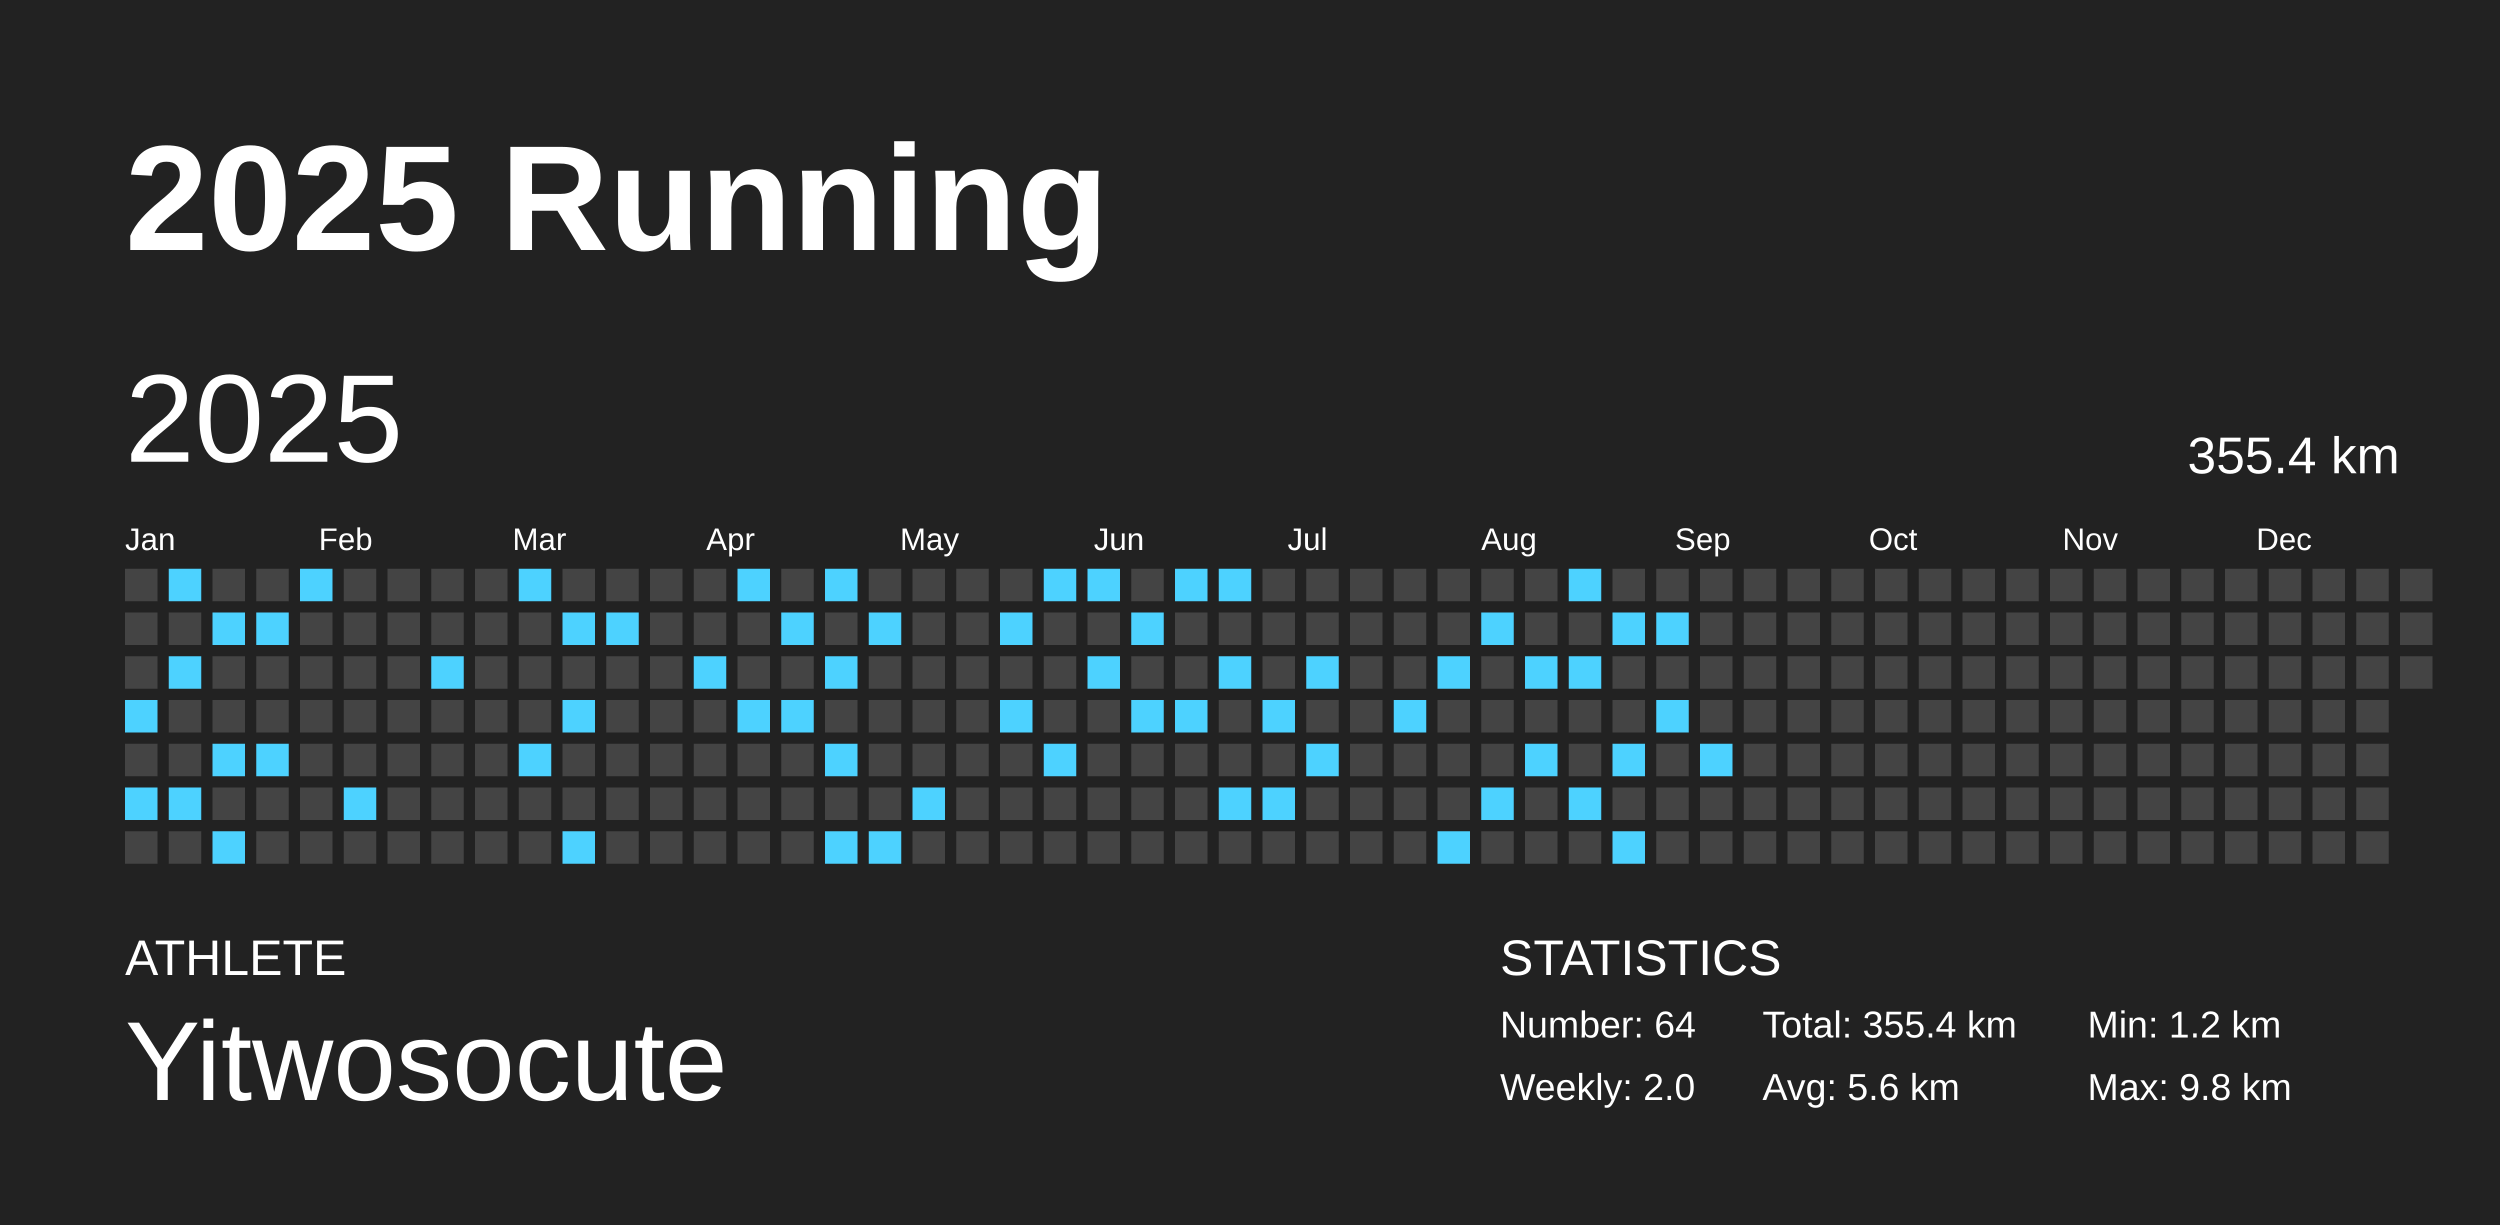
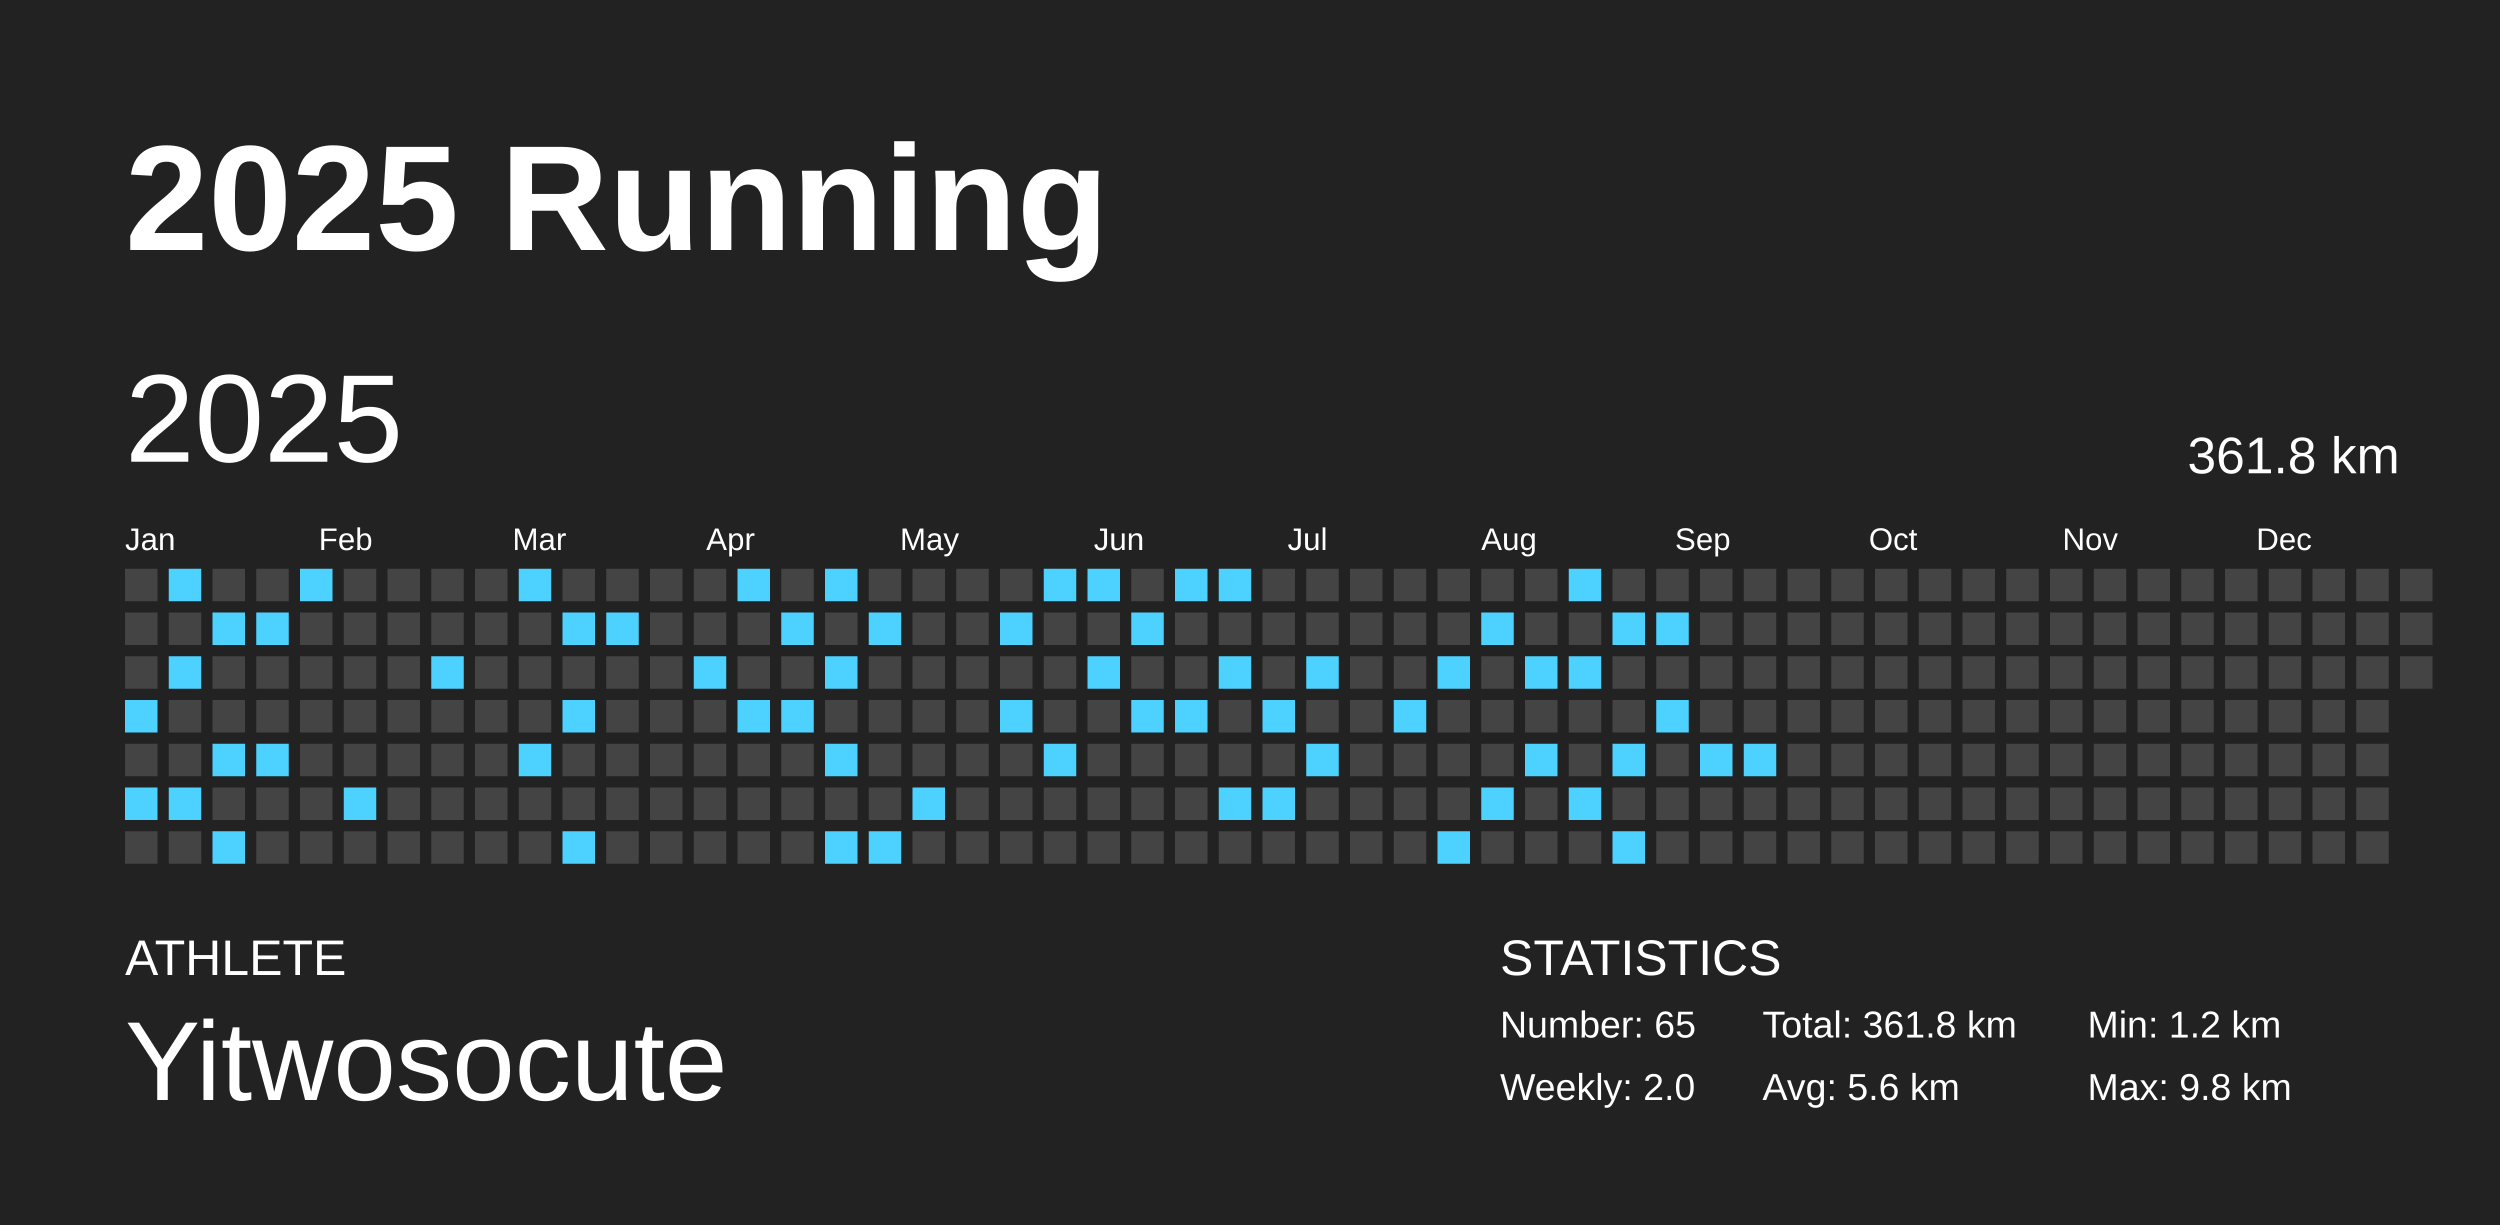
<svg xmlns="http://www.w3.org/2000/svg" baseProfile="full" height="98mm" version="1.1" viewBox="0,0,200,98" width="200mm">
  <defs />
  <rect fill="#222222" height="98" width="200" x="0" y="0" />
  <text fill="#FFFFFF" style="font-size:12px; font-family:Arial; font-weight:bold;" x="10" y="20">2025 Running</text>
  <text fill="#FFFFFF" style="font-size:4px; font-family:Arial" x="10" y="78">ATHLETE</text>
  <text fill="#FFFFFF" style="font-size:9px; font-family:Arial" x="10" y="88">Yitwosocute</text>
  <text fill="#FFFFFF" style="font-size:4px; font-family:Arial" x="120" y="78">STATISTICS</text>
-   <text fill="#FFFFFF" style="font-size:3px; font-family:Arial" x="120" y="83">Number: 64</text>
+   <text fill="#FFFFFF" style="font-size:3px; font-family:Arial" x="120" y="83">Number: 65</text>
  <text fill="#FFFFFF" style="font-size:3px; font-family:Arial" x="120" y="88">Weekly: 2.0</text>
-   <text fill="#FFFFFF" style="font-size:3px; font-family:Arial" x="141" y="83">Total: 355.4 km</text>
+   <text fill="#FFFFFF" style="font-size:3px; font-family:Arial" x="141" y="83">Total: 361.8 km</text>
  <text fill="#FFFFFF" style="font-size:3px; font-family:Arial" x="141" y="88">Avg: 5.6 km</text>
  <text fill="#FFFFFF" style="font-size:3px; font-family:Arial" x="167" y="83">Min: 1.2 km</text>
  <text fill="#FFFFFF" style="font-size:3px; font-family:Arial" x="167" y="88">Max: 9.8 km</text>
  <text dominant-baseline="hanging" fill="#FFFFFF" style="font-size:10.0px; font-family:Arial;" x="10" y="30">2025</text>
-   <text dominant-baseline="hanging" fill="#FFFFFF" style="font-size:4.125px; font-family:Arial;" x="175" y="35">355.4 km</text>
+   <text dominant-baseline="hanging" fill="#FFFFFF" style="font-size:4.125px; font-family:Arial;" x="175" y="35">361.8 km</text>
  <text fill="#FFFFFF" style="font-size:2.5px; font-family:Arial" x="10.0" y="44">Jan</text>
  <text fill="#FFFFFF" style="font-size:2.5px; font-family:Arial" x="25.5" y="44">Feb</text>
  <text fill="#FFFFFF" style="font-size:2.5px; font-family:Arial" x="41.0" y="44">Mar</text>
  <text fill="#FFFFFF" style="font-size:2.5px; font-family:Arial" x="56.5" y="44">Apr</text>
  <text fill="#FFFFFF" style="font-size:2.5px; font-family:Arial" x="72.0" y="44">May</text>
  <text fill="#FFFFFF" style="font-size:2.5px; font-family:Arial" x="87.5" y="44">Jun</text>
  <text fill="#FFFFFF" style="font-size:2.5px; font-family:Arial" x="103.0" y="44">Jul</text>
  <text fill="#FFFFFF" style="font-size:2.5px; font-family:Arial" x="118.5" y="44">Aug</text>
  <text fill="#FFFFFF" style="font-size:2.5px; font-family:Arial" x="134.0" y="44">Sep</text>
  <text fill="#FFFFFF" style="font-size:2.5px; font-family:Arial" x="149.5" y="44">Oct</text>
  <text fill="#FFFFFF" style="font-size:2.5px; font-family:Arial" x="165.0" y="44">Nov</text>
  <text fill="#FFFFFF" style="font-size:2.5px; font-family:Arial" x="180.5" y="44">Dec</text>
  <rect fill="#444444" height="2.6" width="2.6" x="10.0" y="45.5" />
  <rect fill="#444444" height="2.6" width="2.6" x="10.0" y="49.0" />
  <rect fill="#444444" height="2.6" width="2.6" x="10.0" y="52.5" />
  <rect fill="#4dd2ff" height="2.6" width="2.6" x="10.0" y="56.0" />
  <rect fill="#444444" height="2.6" width="2.6" x="10.0" y="59.5" />
  <rect fill="#4dd2ff" height="2.6" width="2.6" x="10.0" y="63.0" />
  <rect fill="#444444" height="2.6" width="2.6" x="10.0" y="66.5" />
  <rect fill="#4dd2ff" height="2.6" width="2.6" x="13.5" y="45.5" />
  <rect fill="#444444" height="2.6" width="2.6" x="13.5" y="49.0" />
  <rect fill="#4dd2ff" height="2.6" width="2.6" x="13.5" y="52.5" />
  <rect fill="#444444" height="2.6" width="2.6" x="13.5" y="56.0" />
  <rect fill="#444444" height="2.6" width="2.6" x="13.5" y="59.5" />
  <rect fill="#4dd2ff" height="2.6" width="2.6" x="13.5" y="63.0" />
  <rect fill="#444444" height="2.6" width="2.6" x="13.5" y="66.5" />
  <rect fill="#444444" height="2.6" width="2.6" x="17.0" y="45.5" />
  <rect fill="#4dd2ff" height="2.6" width="2.6" x="17.0" y="49.0" />
  <rect fill="#444444" height="2.6" width="2.6" x="17.0" y="52.5" />
  <rect fill="#444444" height="2.6" width="2.6" x="17.0" y="56.0" />
  <rect fill="#4dd2ff" height="2.6" width="2.6" x="17.0" y="59.5" />
  <rect fill="#444444" height="2.6" width="2.6" x="17.0" y="63.0" />
  <rect fill="#4dd2ff" height="2.6" width="2.6" x="17.0" y="66.5" />
  <rect fill="#444444" height="2.6" width="2.6" x="20.5" y="45.5" />
  <rect fill="#4dd2ff" height="2.6" width="2.6" x="20.5" y="49.0" />
  <rect fill="#444444" height="2.6" width="2.6" x="20.5" y="52.5" />
  <rect fill="#444444" height="2.6" width="2.6" x="20.5" y="56.0" />
  <rect fill="#4dd2ff" height="2.6" width="2.6" x="20.5" y="59.5" />
  <rect fill="#444444" height="2.6" width="2.6" x="20.5" y="63.0" />
  <rect fill="#444444" height="2.6" width="2.6" x="20.5" y="66.5" />
  <rect fill="#4dd2ff" height="2.6" width="2.6" x="24.0" y="45.5" />
  <rect fill="#444444" height="2.6" width="2.6" x="24.0" y="49.0" />
  <rect fill="#444444" height="2.6" width="2.6" x="24.0" y="52.5" />
  <rect fill="#444444" height="2.6" width="2.6" x="24.0" y="56.0" />
  <rect fill="#444444" height="2.6" width="2.6" x="24.0" y="59.5" />
  <rect fill="#444444" height="2.6" width="2.6" x="24.0" y="63.0" />
  <rect fill="#444444" height="2.6" width="2.6" x="24.0" y="66.5" />
  <rect fill="#444444" height="2.6" width="2.6" x="27.5" y="45.5" />
  <rect fill="#444444" height="2.6" width="2.6" x="27.5" y="49.0" />
  <rect fill="#444444" height="2.6" width="2.6" x="27.5" y="52.5" />
  <rect fill="#444444" height="2.6" width="2.6" x="27.5" y="56.0" />
  <rect fill="#444444" height="2.6" width="2.6" x="27.5" y="59.5" />
  <rect fill="#4dd2ff" height="2.6" width="2.6" x="27.5" y="63.0" />
  <rect fill="#444444" height="2.6" width="2.6" x="27.5" y="66.5" />
  <rect fill="#444444" height="2.6" width="2.6" x="31.0" y="45.5" />
  <rect fill="#444444" height="2.6" width="2.6" x="31.0" y="49.0" />
  <rect fill="#444444" height="2.6" width="2.6" x="31.0" y="52.5" />
  <rect fill="#444444" height="2.6" width="2.6" x="31.0" y="56.0" />
  <rect fill="#444444" height="2.6" width="2.6" x="31.0" y="59.5" />
  <rect fill="#444444" height="2.6" width="2.6" x="31.0" y="63.0" />
  <rect fill="#444444" height="2.6" width="2.6" x="31.0" y="66.5" />
  <rect fill="#444444" height="2.6" width="2.6" x="34.5" y="45.5" />
  <rect fill="#444444" height="2.6" width="2.6" x="34.5" y="49.0" />
  <rect fill="#4dd2ff" height="2.6" width="2.6" x="34.5" y="52.5" />
  <rect fill="#444444" height="2.6" width="2.6" x="34.5" y="56.0" />
  <rect fill="#444444" height="2.6" width="2.6" x="34.5" y="59.5" />
  <rect fill="#444444" height="2.6" width="2.6" x="34.5" y="63.0" />
  <rect fill="#444444" height="2.6" width="2.6" x="34.5" y="66.5" />
  <rect fill="#444444" height="2.6" width="2.6" x="38.0" y="45.5" />
  <rect fill="#444444" height="2.6" width="2.6" x="38.0" y="49.0" />
  <rect fill="#444444" height="2.6" width="2.6" x="38.0" y="52.5" />
  <rect fill="#444444" height="2.6" width="2.6" x="38.0" y="56.0" />
  <rect fill="#444444" height="2.6" width="2.6" x="38.0" y="59.5" />
  <rect fill="#444444" height="2.6" width="2.6" x="38.0" y="63.0" />
  <rect fill="#444444" height="2.6" width="2.6" x="38.0" y="66.5" />
  <rect fill="#4dd2ff" height="2.6" width="2.6" x="41.5" y="45.5" />
  <rect fill="#444444" height="2.6" width="2.6" x="41.5" y="49.0" />
  <rect fill="#444444" height="2.6" width="2.6" x="41.5" y="52.5" />
  <rect fill="#444444" height="2.6" width="2.6" x="41.5" y="56.0" />
  <rect fill="#4dd2ff" height="2.6" width="2.6" x="41.5" y="59.5" />
  <rect fill="#444444" height="2.6" width="2.6" x="41.5" y="63.0" />
  <rect fill="#444444" height="2.6" width="2.6" x="41.5" y="66.5" />
  <rect fill="#444444" height="2.6" width="2.6" x="45.0" y="45.5" />
  <rect fill="#4dd2ff" height="2.6" width="2.6" x="45.0" y="49.0" />
  <rect fill="#444444" height="2.6" width="2.6" x="45.0" y="52.5" />
  <rect fill="#4dd2ff" height="2.6" width="2.6" x="45.0" y="56.0" />
  <rect fill="#444444" height="2.6" width="2.6" x="45.0" y="59.5" />
  <rect fill="#444444" height="2.6" width="2.6" x="45.0" y="63.0" />
  <rect fill="#4dd2ff" height="2.6" width="2.6" x="45.0" y="66.5" />
  <rect fill="#444444" height="2.6" width="2.6" x="48.5" y="45.5" />
  <rect fill="#4dd2ff" height="2.6" width="2.6" x="48.5" y="49.0" />
  <rect fill="#444444" height="2.6" width="2.6" x="48.5" y="52.5" />
  <rect fill="#444444" height="2.6" width="2.6" x="48.5" y="56.0" />
  <rect fill="#444444" height="2.6" width="2.6" x="48.5" y="59.5" />
  <rect fill="#444444" height="2.6" width="2.6" x="48.5" y="63.0" />
  <rect fill="#444444" height="2.6" width="2.6" x="48.5" y="66.5" />
  <rect fill="#444444" height="2.6" width="2.6" x="52.0" y="45.5" />
  <rect fill="#444444" height="2.6" width="2.6" x="52.0" y="49.0" />
  <rect fill="#444444" height="2.6" width="2.6" x="52.0" y="52.5" />
  <rect fill="#444444" height="2.6" width="2.6" x="52.0" y="56.0" />
  <rect fill="#444444" height="2.6" width="2.6" x="52.0" y="59.5" />
  <rect fill="#444444" height="2.6" width="2.6" x="52.0" y="63.0" />
  <rect fill="#444444" height="2.6" width="2.6" x="52.0" y="66.5" />
  <rect fill="#444444" height="2.6" width="2.6" x="55.5" y="45.5" />
  <rect fill="#444444" height="2.6" width="2.6" x="55.5" y="49.0" />
  <rect fill="#4dd2ff" height="2.6" width="2.6" x="55.5" y="52.5" />
  <rect fill="#444444" height="2.6" width="2.6" x="55.5" y="56.0" />
  <rect fill="#444444" height="2.6" width="2.6" x="55.5" y="59.5" />
  <rect fill="#444444" height="2.6" width="2.6" x="55.5" y="63.0" />
  <rect fill="#444444" height="2.6" width="2.6" x="55.5" y="66.5" />
  <rect fill="#4dd2ff" height="2.6" width="2.6" x="59.0" y="45.5" />
  <rect fill="#444444" height="2.6" width="2.6" x="59.0" y="49.0" />
  <rect fill="#444444" height="2.6" width="2.6" x="59.0" y="52.5" />
  <rect fill="#4dd2ff" height="2.6" width="2.6" x="59.0" y="56.0" />
  <rect fill="#444444" height="2.6" width="2.6" x="59.0" y="59.5" />
  <rect fill="#444444" height="2.6" width="2.6" x="59.0" y="63.0" />
  <rect fill="#444444" height="2.6" width="2.6" x="59.0" y="66.5" />
  <rect fill="#444444" height="2.6" width="2.6" x="62.5" y="45.5" />
  <rect fill="#4dd2ff" height="2.6" width="2.6" x="62.5" y="49.0" />
  <rect fill="#444444" height="2.6" width="2.6" x="62.5" y="52.5" />
  <rect fill="#4dd2ff" height="2.6" width="2.6" x="62.5" y="56.0" />
  <rect fill="#444444" height="2.6" width="2.6" x="62.5" y="59.5" />
  <rect fill="#444444" height="2.6" width="2.6" x="62.5" y="63.0" />
  <rect fill="#444444" height="2.6" width="2.6" x="62.5" y="66.5" />
  <rect fill="#4dd2ff" height="2.6" width="2.6" x="66.0" y="45.5" />
  <rect fill="#444444" height="2.6" width="2.6" x="66.0" y="49.0" />
  <rect fill="#4dd2ff" height="2.6" width="2.6" x="66.0" y="52.5" />
  <rect fill="#444444" height="2.6" width="2.6" x="66.0" y="56.0" />
  <rect fill="#4dd2ff" height="2.6" width="2.6" x="66.0" y="59.5" />
  <rect fill="#444444" height="2.6" width="2.6" x="66.0" y="63.0" />
  <rect fill="#4dd2ff" height="2.6" width="2.6" x="66.0" y="66.5" />
  <rect fill="#444444" height="2.6" width="2.6" x="69.5" y="45.5" />
  <rect fill="#4dd2ff" height="2.6" width="2.6" x="69.5" y="49.0" />
  <rect fill="#444444" height="2.6" width="2.6" x="69.5" y="52.5" />
  <rect fill="#444444" height="2.6" width="2.6" x="69.5" y="56.0" />
  <rect fill="#444444" height="2.6" width="2.6" x="69.5" y="59.5" />
  <rect fill="#444444" height="2.6" width="2.6" x="69.5" y="63.0" />
  <rect fill="#4dd2ff" height="2.6" width="2.6" x="69.5" y="66.5" />
  <rect fill="#444444" height="2.6" width="2.6" x="73.0" y="45.5" />
  <rect fill="#444444" height="2.6" width="2.6" x="73.0" y="49.0" />
  <rect fill="#444444" height="2.6" width="2.6" x="73.0" y="52.5" />
  <rect fill="#444444" height="2.6" width="2.6" x="73.0" y="56.0" />
  <rect fill="#444444" height="2.6" width="2.6" x="73.0" y="59.5" />
  <rect fill="#4dd2ff" height="2.6" width="2.6" x="73.0" y="63.0" />
  <rect fill="#444444" height="2.6" width="2.6" x="73.0" y="66.5" />
  <rect fill="#444444" height="2.6" width="2.6" x="76.5" y="45.5" />
  <rect fill="#444444" height="2.6" width="2.6" x="76.5" y="49.0" />
  <rect fill="#444444" height="2.6" width="2.6" x="76.5" y="52.5" />
  <rect fill="#444444" height="2.6" width="2.6" x="76.5" y="56.0" />
  <rect fill="#444444" height="2.6" width="2.6" x="76.5" y="59.5" />
  <rect fill="#444444" height="2.6" width="2.6" x="76.5" y="63.0" />
  <rect fill="#444444" height="2.6" width="2.6" x="76.5" y="66.5" />
  <rect fill="#444444" height="2.6" width="2.6" x="80.0" y="45.5" />
  <rect fill="#4dd2ff" height="2.6" width="2.6" x="80.0" y="49.0" />
  <rect fill="#444444" height="2.6" width="2.6" x="80.0" y="52.5" />
  <rect fill="#4dd2ff" height="2.6" width="2.6" x="80.0" y="56.0" />
  <rect fill="#444444" height="2.6" width="2.6" x="80.0" y="59.5" />
  <rect fill="#444444" height="2.6" width="2.6" x="80.0" y="63.0" />
  <rect fill="#444444" height="2.6" width="2.6" x="80.0" y="66.5" />
  <rect fill="#4dd2ff" height="2.6" width="2.6" x="83.5" y="45.5" />
  <rect fill="#444444" height="2.6" width="2.6" x="83.5" y="49.0" />
  <rect fill="#444444" height="2.6" width="2.6" x="83.5" y="52.5" />
  <rect fill="#444444" height="2.6" width="2.6" x="83.5" y="56.0" />
  <rect fill="#4dd2ff" height="2.6" width="2.6" x="83.5" y="59.5" />
  <rect fill="#444444" height="2.6" width="2.6" x="83.5" y="63.0" />
  <rect fill="#444444" height="2.6" width="2.6" x="83.5" y="66.5" />
  <rect fill="#4dd2ff" height="2.6" width="2.6" x="87.0" y="45.5" />
  <rect fill="#444444" height="2.6" width="2.6" x="87.0" y="49.0" />
  <rect fill="#4dd2ff" height="2.6" width="2.6" x="87.0" y="52.5" />
  <rect fill="#444444" height="2.6" width="2.6" x="87.0" y="56.0" />
  <rect fill="#444444" height="2.6" width="2.6" x="87.0" y="59.5" />
  <rect fill="#444444" height="2.6" width="2.6" x="87.0" y="63.0" />
  <rect fill="#444444" height="2.6" width="2.6" x="87.0" y="66.5" />
  <rect fill="#444444" height="2.6" width="2.6" x="90.5" y="45.5" />
  <rect fill="#4dd2ff" height="2.6" width="2.6" x="90.5" y="49.0" />
  <rect fill="#444444" height="2.6" width="2.6" x="90.5" y="52.5" />
  <rect fill="#4dd2ff" height="2.6" width="2.6" x="90.5" y="56.0" />
  <rect fill="#444444" height="2.6" width="2.6" x="90.5" y="59.5" />
  <rect fill="#444444" height="2.6" width="2.6" x="90.5" y="63.0" />
  <rect fill="#444444" height="2.6" width="2.6" x="90.5" y="66.5" />
  <rect fill="#4dd2ff" height="2.6" width="2.6" x="94.0" y="45.5" />
  <rect fill="#444444" height="2.6" width="2.6" x="94.0" y="49.0" />
  <rect fill="#444444" height="2.6" width="2.6" x="94.0" y="52.5" />
  <rect fill="#4dd2ff" height="2.6" width="2.6" x="94.0" y="56.0" />
  <rect fill="#444444" height="2.6" width="2.6" x="94.0" y="59.5" />
  <rect fill="#444444" height="2.6" width="2.6" x="94.0" y="63.0" />
  <rect fill="#444444" height="2.6" width="2.6" x="94.0" y="66.5" />
  <rect fill="#4dd2ff" height="2.6" width="2.6" x="97.5" y="45.5" />
  <rect fill="#444444" height="2.6" width="2.6" x="97.5" y="49.0" />
  <rect fill="#4dd2ff" height="2.6" width="2.6" x="97.5" y="52.5" />
  <rect fill="#444444" height="2.6" width="2.6" x="97.5" y="56.0" />
  <rect fill="#444444" height="2.6" width="2.6" x="97.5" y="59.5" />
  <rect fill="#4dd2ff" height="2.6" width="2.6" x="97.5" y="63.0" />
  <rect fill="#444444" height="2.6" width="2.6" x="97.5" y="66.5" />
  <rect fill="#444444" height="2.6" width="2.6" x="101.0" y="45.5" />
  <rect fill="#444444" height="2.6" width="2.6" x="101.0" y="49.0" />
  <rect fill="#444444" height="2.6" width="2.6" x="101.0" y="52.5" />
  <rect fill="#4dd2ff" height="2.6" width="2.6" x="101.0" y="56.0" />
  <rect fill="#444444" height="2.6" width="2.6" x="101.0" y="59.5" />
  <rect fill="#4dd2ff" height="2.6" width="2.6" x="101.0" y="63.0" />
  <rect fill="#444444" height="2.6" width="2.6" x="101.0" y="66.5" />
  <rect fill="#444444" height="2.6" width="2.6" x="104.5" y="45.5" />
  <rect fill="#444444" height="2.6" width="2.6" x="104.5" y="49.0" />
  <rect fill="#4dd2ff" height="2.6" width="2.6" x="104.5" y="52.5" />
  <rect fill="#444444" height="2.6" width="2.6" x="104.5" y="56.0" />
  <rect fill="#4dd2ff" height="2.6" width="2.6" x="104.5" y="59.5" />
  <rect fill="#444444" height="2.6" width="2.6" x="104.5" y="63.0" />
  <rect fill="#444444" height="2.6" width="2.6" x="104.5" y="66.5" />
  <rect fill="#444444" height="2.6" width="2.6" x="108.0" y="45.5" />
  <rect fill="#444444" height="2.6" width="2.6" x="108.0" y="49.0" />
  <rect fill="#444444" height="2.6" width="2.6" x="108.0" y="52.5" />
  <rect fill="#444444" height="2.6" width="2.6" x="108.0" y="56.0" />
  <rect fill="#444444" height="2.6" width="2.6" x="108.0" y="59.5" />
  <rect fill="#444444" height="2.6" width="2.6" x="108.0" y="63.0" />
  <rect fill="#444444" height="2.6" width="2.6" x="108.0" y="66.5" />
  <rect fill="#444444" height="2.6" width="2.6" x="111.5" y="45.5" />
  <rect fill="#444444" height="2.6" width="2.6" x="111.5" y="49.0" />
  <rect fill="#444444" height="2.6" width="2.6" x="111.5" y="52.5" />
  <rect fill="#4dd2ff" height="2.6" width="2.6" x="111.5" y="56.0" />
  <rect fill="#444444" height="2.6" width="2.6" x="111.5" y="59.5" />
  <rect fill="#444444" height="2.6" width="2.6" x="111.5" y="63.0" />
  <rect fill="#444444" height="2.6" width="2.6" x="111.5" y="66.5" />
  <rect fill="#444444" height="2.6" width="2.6" x="115.0" y="45.5" />
  <rect fill="#444444" height="2.6" width="2.6" x="115.0" y="49.0" />
  <rect fill="#4dd2ff" height="2.6" width="2.6" x="115.0" y="52.5" />
  <rect fill="#444444" height="2.6" width="2.6" x="115.0" y="56.0" />
  <rect fill="#444444" height="2.6" width="2.6" x="115.0" y="59.5" />
  <rect fill="#444444" height="2.6" width="2.6" x="115.0" y="63.0" />
  <rect fill="#4dd2ff" height="2.6" width="2.6" x="115.0" y="66.5" />
  <rect fill="#444444" height="2.6" width="2.6" x="118.5" y="45.5" />
  <rect fill="#4dd2ff" height="2.6" width="2.6" x="118.5" y="49.0" />
  <rect fill="#444444" height="2.6" width="2.6" x="118.5" y="52.5" />
  <rect fill="#444444" height="2.6" width="2.6" x="118.5" y="56.0" />
  <rect fill="#444444" height="2.6" width="2.6" x="118.5" y="59.5" />
  <rect fill="#4dd2ff" height="2.6" width="2.6" x="118.5" y="63.0" />
  <rect fill="#444444" height="2.6" width="2.6" x="118.5" y="66.5" />
  <rect fill="#444444" height="2.6" width="2.6" x="122.0" y="45.5" />
  <rect fill="#444444" height="2.6" width="2.6" x="122.0" y="49.0" />
  <rect fill="#4dd2ff" height="2.6" width="2.6" x="122.0" y="52.5" />
  <rect fill="#444444" height="2.6" width="2.6" x="122.0" y="56.0" />
  <rect fill="#4dd2ff" height="2.6" width="2.6" x="122.0" y="59.5" />
  <rect fill="#444444" height="2.6" width="2.6" x="122.0" y="63.0" />
  <rect fill="#444444" height="2.6" width="2.6" x="122.0" y="66.5" />
  <rect fill="#4dd2ff" height="2.6" width="2.6" x="125.5" y="45.5" />
  <rect fill="#444444" height="2.6" width="2.6" x="125.5" y="49.0" />
  <rect fill="#4dd2ff" height="2.6" width="2.6" x="125.5" y="52.5" />
  <rect fill="#444444" height="2.6" width="2.6" x="125.5" y="56.0" />
  <rect fill="#444444" height="2.6" width="2.6" x="125.5" y="59.5" />
  <rect fill="#4dd2ff" height="2.6" width="2.6" x="125.5" y="63.0" />
  <rect fill="#444444" height="2.6" width="2.6" x="125.5" y="66.5" />
  <rect fill="#444444" height="2.6" width="2.6" x="129.0" y="45.5" />
  <rect fill="#4dd2ff" height="2.6" width="2.6" x="129.0" y="49.0" />
  <rect fill="#444444" height="2.6" width="2.6" x="129.0" y="52.5" />
  <rect fill="#444444" height="2.6" width="2.6" x="129.0" y="56.0" />
  <rect fill="#4dd2ff" height="2.6" width="2.6" x="129.0" y="59.5" />
  <rect fill="#444444" height="2.6" width="2.6" x="129.0" y="63.0" />
  <rect fill="#4dd2ff" height="2.6" width="2.6" x="129.0" y="66.5" />
  <rect fill="#444444" height="2.6" width="2.6" x="132.5" y="45.5" />
  <rect fill="#4dd2ff" height="2.6" width="2.6" x="132.5" y="49.0" />
  <rect fill="#444444" height="2.6" width="2.6" x="132.5" y="52.5" />
  <rect fill="#4dd2ff" height="2.6" width="2.6" x="132.5" y="56.0" />
  <rect fill="#444444" height="2.6" width="2.6" x="132.5" y="59.5" />
  <rect fill="#444444" height="2.6" width="2.6" x="132.5" y="63.0" />
  <rect fill="#444444" height="2.6" width="2.6" x="132.5" y="66.5" />
  <rect fill="#444444" height="2.6" width="2.6" x="136.0" y="45.5" />
  <rect fill="#444444" height="2.6" width="2.6" x="136.0" y="49.0" />
  <rect fill="#444444" height="2.6" width="2.6" x="136.0" y="52.5" />
  <rect fill="#444444" height="2.6" width="2.6" x="136.0" y="56.0" />
  <rect fill="#4dd2ff" height="2.6" width="2.6" x="136.0" y="59.5" />
  <rect fill="#444444" height="2.6" width="2.6" x="136.0" y="63.0" />
  <rect fill="#444444" height="2.6" width="2.6" x="136.0" y="66.5" />
  <rect fill="#444444" height="2.6" width="2.6" x="139.5" y="45.5" />
  <rect fill="#444444" height="2.6" width="2.6" x="139.5" y="49.0" />
  <rect fill="#444444" height="2.6" width="2.6" x="139.5" y="52.5" />
  <rect fill="#444444" height="2.6" width="2.6" x="139.5" y="56.0" />
-   <rect fill="#444444" height="2.6" width="2.6" x="139.5" y="59.5" />
+   <rect fill="#4dd2ff" height="2.6" width="2.6" x="139.5" y="59.5" />
  <rect fill="#444444" height="2.6" width="2.6" x="139.5" y="63.0" />
  <rect fill="#444444" height="2.6" width="2.6" x="139.5" y="66.5" />
  <rect fill="#444444" height="2.6" width="2.6" x="143.0" y="45.5" />
  <rect fill="#444444" height="2.6" width="2.6" x="143.0" y="49.0" />
  <rect fill="#444444" height="2.6" width="2.6" x="143.0" y="52.5" />
  <rect fill="#444444" height="2.6" width="2.6" x="143.0" y="56.0" />
  <rect fill="#444444" height="2.6" width="2.6" x="143.0" y="59.5" />
  <rect fill="#444444" height="2.6" width="2.6" x="143.0" y="63.0" />
  <rect fill="#444444" height="2.6" width="2.6" x="143.0" y="66.5" />
  <rect fill="#444444" height="2.6" width="2.6" x="146.5" y="45.5" />
  <rect fill="#444444" height="2.6" width="2.6" x="146.5" y="49.0" />
  <rect fill="#444444" height="2.6" width="2.6" x="146.5" y="52.5" />
  <rect fill="#444444" height="2.6" width="2.6" x="146.5" y="56.0" />
  <rect fill="#444444" height="2.6" width="2.6" x="146.5" y="59.5" />
  <rect fill="#444444" height="2.6" width="2.6" x="146.5" y="63.0" />
  <rect fill="#444444" height="2.6" width="2.6" x="146.5" y="66.5" />
  <rect fill="#444444" height="2.6" width="2.6" x="150.0" y="45.5" />
  <rect fill="#444444" height="2.6" width="2.6" x="150.0" y="49.0" />
  <rect fill="#444444" height="2.6" width="2.6" x="150.0" y="52.5" />
  <rect fill="#444444" height="2.6" width="2.6" x="150.0" y="56.0" />
  <rect fill="#444444" height="2.6" width="2.6" x="150.0" y="59.5" />
  <rect fill="#444444" height="2.6" width="2.6" x="150.0" y="63.0" />
  <rect fill="#444444" height="2.6" width="2.6" x="150.0" y="66.5" />
  <rect fill="#444444" height="2.6" width="2.6" x="153.5" y="45.5" />
  <rect fill="#444444" height="2.6" width="2.6" x="153.5" y="49.0" />
  <rect fill="#444444" height="2.6" width="2.6" x="153.5" y="52.5" />
  <rect fill="#444444" height="2.6" width="2.6" x="153.5" y="56.0" />
  <rect fill="#444444" height="2.6" width="2.6" x="153.5" y="59.5" />
  <rect fill="#444444" height="2.6" width="2.6" x="153.5" y="63.0" />
  <rect fill="#444444" height="2.6" width="2.6" x="153.5" y="66.5" />
  <rect fill="#444444" height="2.6" width="2.6" x="157.0" y="45.5" />
  <rect fill="#444444" height="2.6" width="2.6" x="157.0" y="49.0" />
  <rect fill="#444444" height="2.6" width="2.6" x="157.0" y="52.5" />
  <rect fill="#444444" height="2.6" width="2.6" x="157.0" y="56.0" />
  <rect fill="#444444" height="2.6" width="2.6" x="157.0" y="59.5" />
  <rect fill="#444444" height="2.6" width="2.6" x="157.0" y="63.0" />
  <rect fill="#444444" height="2.6" width="2.6" x="157.0" y="66.5" />
  <rect fill="#444444" height="2.6" width="2.6" x="160.5" y="45.5" />
  <rect fill="#444444" height="2.6" width="2.6" x="160.5" y="49.0" />
  <rect fill="#444444" height="2.6" width="2.6" x="160.5" y="52.5" />
  <rect fill="#444444" height="2.6" width="2.6" x="160.5" y="56.0" />
  <rect fill="#444444" height="2.6" width="2.6" x="160.5" y="59.5" />
  <rect fill="#444444" height="2.6" width="2.6" x="160.5" y="63.0" />
  <rect fill="#444444" height="2.6" width="2.6" x="160.5" y="66.5" />
  <rect fill="#444444" height="2.6" width="2.6" x="164.0" y="45.5" />
  <rect fill="#444444" height="2.6" width="2.6" x="164.0" y="49.0" />
  <rect fill="#444444" height="2.6" width="2.6" x="164.0" y="52.5" />
  <rect fill="#444444" height="2.6" width="2.6" x="164.0" y="56.0" />
  <rect fill="#444444" height="2.6" width="2.6" x="164.0" y="59.5" />
  <rect fill="#444444" height="2.6" width="2.6" x="164.0" y="63.0" />
  <rect fill="#444444" height="2.6" width="2.6" x="164.0" y="66.5" />
  <rect fill="#444444" height="2.6" width="2.6" x="167.5" y="45.5" />
  <rect fill="#444444" height="2.6" width="2.6" x="167.5" y="49.0" />
  <rect fill="#444444" height="2.6" width="2.6" x="167.5" y="52.5" />
  <rect fill="#444444" height="2.6" width="2.6" x="167.5" y="56.0" />
  <rect fill="#444444" height="2.6" width="2.6" x="167.5" y="59.5" />
  <rect fill="#444444" height="2.6" width="2.6" x="167.5" y="63.0" />
  <rect fill="#444444" height="2.6" width="2.6" x="167.5" y="66.5" />
  <rect fill="#444444" height="2.6" width="2.6" x="171.0" y="45.5" />
  <rect fill="#444444" height="2.6" width="2.6" x="171.0" y="49.0" />
  <rect fill="#444444" height="2.6" width="2.6" x="171.0" y="52.5" />
  <rect fill="#444444" height="2.6" width="2.6" x="171.0" y="56.0" />
  <rect fill="#444444" height="2.6" width="2.6" x="171.0" y="59.5" />
  <rect fill="#444444" height="2.6" width="2.6" x="171.0" y="63.0" />
  <rect fill="#444444" height="2.6" width="2.6" x="171.0" y="66.5" />
  <rect fill="#444444" height="2.6" width="2.6" x="174.5" y="45.5" />
  <rect fill="#444444" height="2.6" width="2.6" x="174.5" y="49.0" />
  <rect fill="#444444" height="2.6" width="2.6" x="174.5" y="52.5" />
  <rect fill="#444444" height="2.6" width="2.6" x="174.5" y="56.0" />
  <rect fill="#444444" height="2.6" width="2.6" x="174.5" y="59.5" />
  <rect fill="#444444" height="2.6" width="2.6" x="174.5" y="63.0" />
  <rect fill="#444444" height="2.6" width="2.6" x="174.5" y="66.5" />
  <rect fill="#444444" height="2.6" width="2.6" x="178.0" y="45.5" />
  <rect fill="#444444" height="2.6" width="2.6" x="178.0" y="49.0" />
  <rect fill="#444444" height="2.6" width="2.6" x="178.0" y="52.5" />
  <rect fill="#444444" height="2.6" width="2.6" x="178.0" y="56.0" />
  <rect fill="#444444" height="2.6" width="2.6" x="178.0" y="59.5" />
  <rect fill="#444444" height="2.6" width="2.6" x="178.0" y="63.0" />
  <rect fill="#444444" height="2.6" width="2.6" x="178.0" y="66.5" />
  <rect fill="#444444" height="2.6" width="2.6" x="181.5" y="45.5" />
  <rect fill="#444444" height="2.6" width="2.6" x="181.5" y="49.0" />
  <rect fill="#444444" height="2.6" width="2.6" x="181.5" y="52.5" />
  <rect fill="#444444" height="2.6" width="2.6" x="181.5" y="56.0" />
  <rect fill="#444444" height="2.6" width="2.6" x="181.5" y="59.5" />
  <rect fill="#444444" height="2.6" width="2.6" x="181.5" y="63.0" />
  <rect fill="#444444" height="2.6" width="2.6" x="181.5" y="66.5" />
  <rect fill="#444444" height="2.6" width="2.6" x="185.0" y="45.5" />
  <rect fill="#444444" height="2.6" width="2.6" x="185.0" y="49.0" />
  <rect fill="#444444" height="2.6" width="2.6" x="185.0" y="52.5" />
  <rect fill="#444444" height="2.6" width="2.6" x="185.0" y="56.0" />
  <rect fill="#444444" height="2.6" width="2.6" x="185.0" y="59.5" />
  <rect fill="#444444" height="2.6" width="2.6" x="185.0" y="63.0" />
  <rect fill="#444444" height="2.6" width="2.6" x="185.0" y="66.5" />
  <rect fill="#444444" height="2.6" width="2.6" x="188.5" y="45.5" />
  <rect fill="#444444" height="2.6" width="2.6" x="188.5" y="49.0" />
  <rect fill="#444444" height="2.6" width="2.6" x="188.5" y="52.5" />
  <rect fill="#444444" height="2.6" width="2.6" x="188.5" y="56.0" />
  <rect fill="#444444" height="2.6" width="2.6" x="188.5" y="59.5" />
  <rect fill="#444444" height="2.6" width="2.6" x="188.5" y="63.0" />
  <rect fill="#444444" height="2.6" width="2.6" x="188.5" y="66.5" />
  <rect fill="#444444" height="2.6" width="2.6" x="192.0" y="45.5" />
  <rect fill="#444444" height="2.6" width="2.6" x="192.0" y="49.0" />
  <rect fill="#444444" height="2.6" width="2.6" x="192.0" y="52.5" />
</svg>
